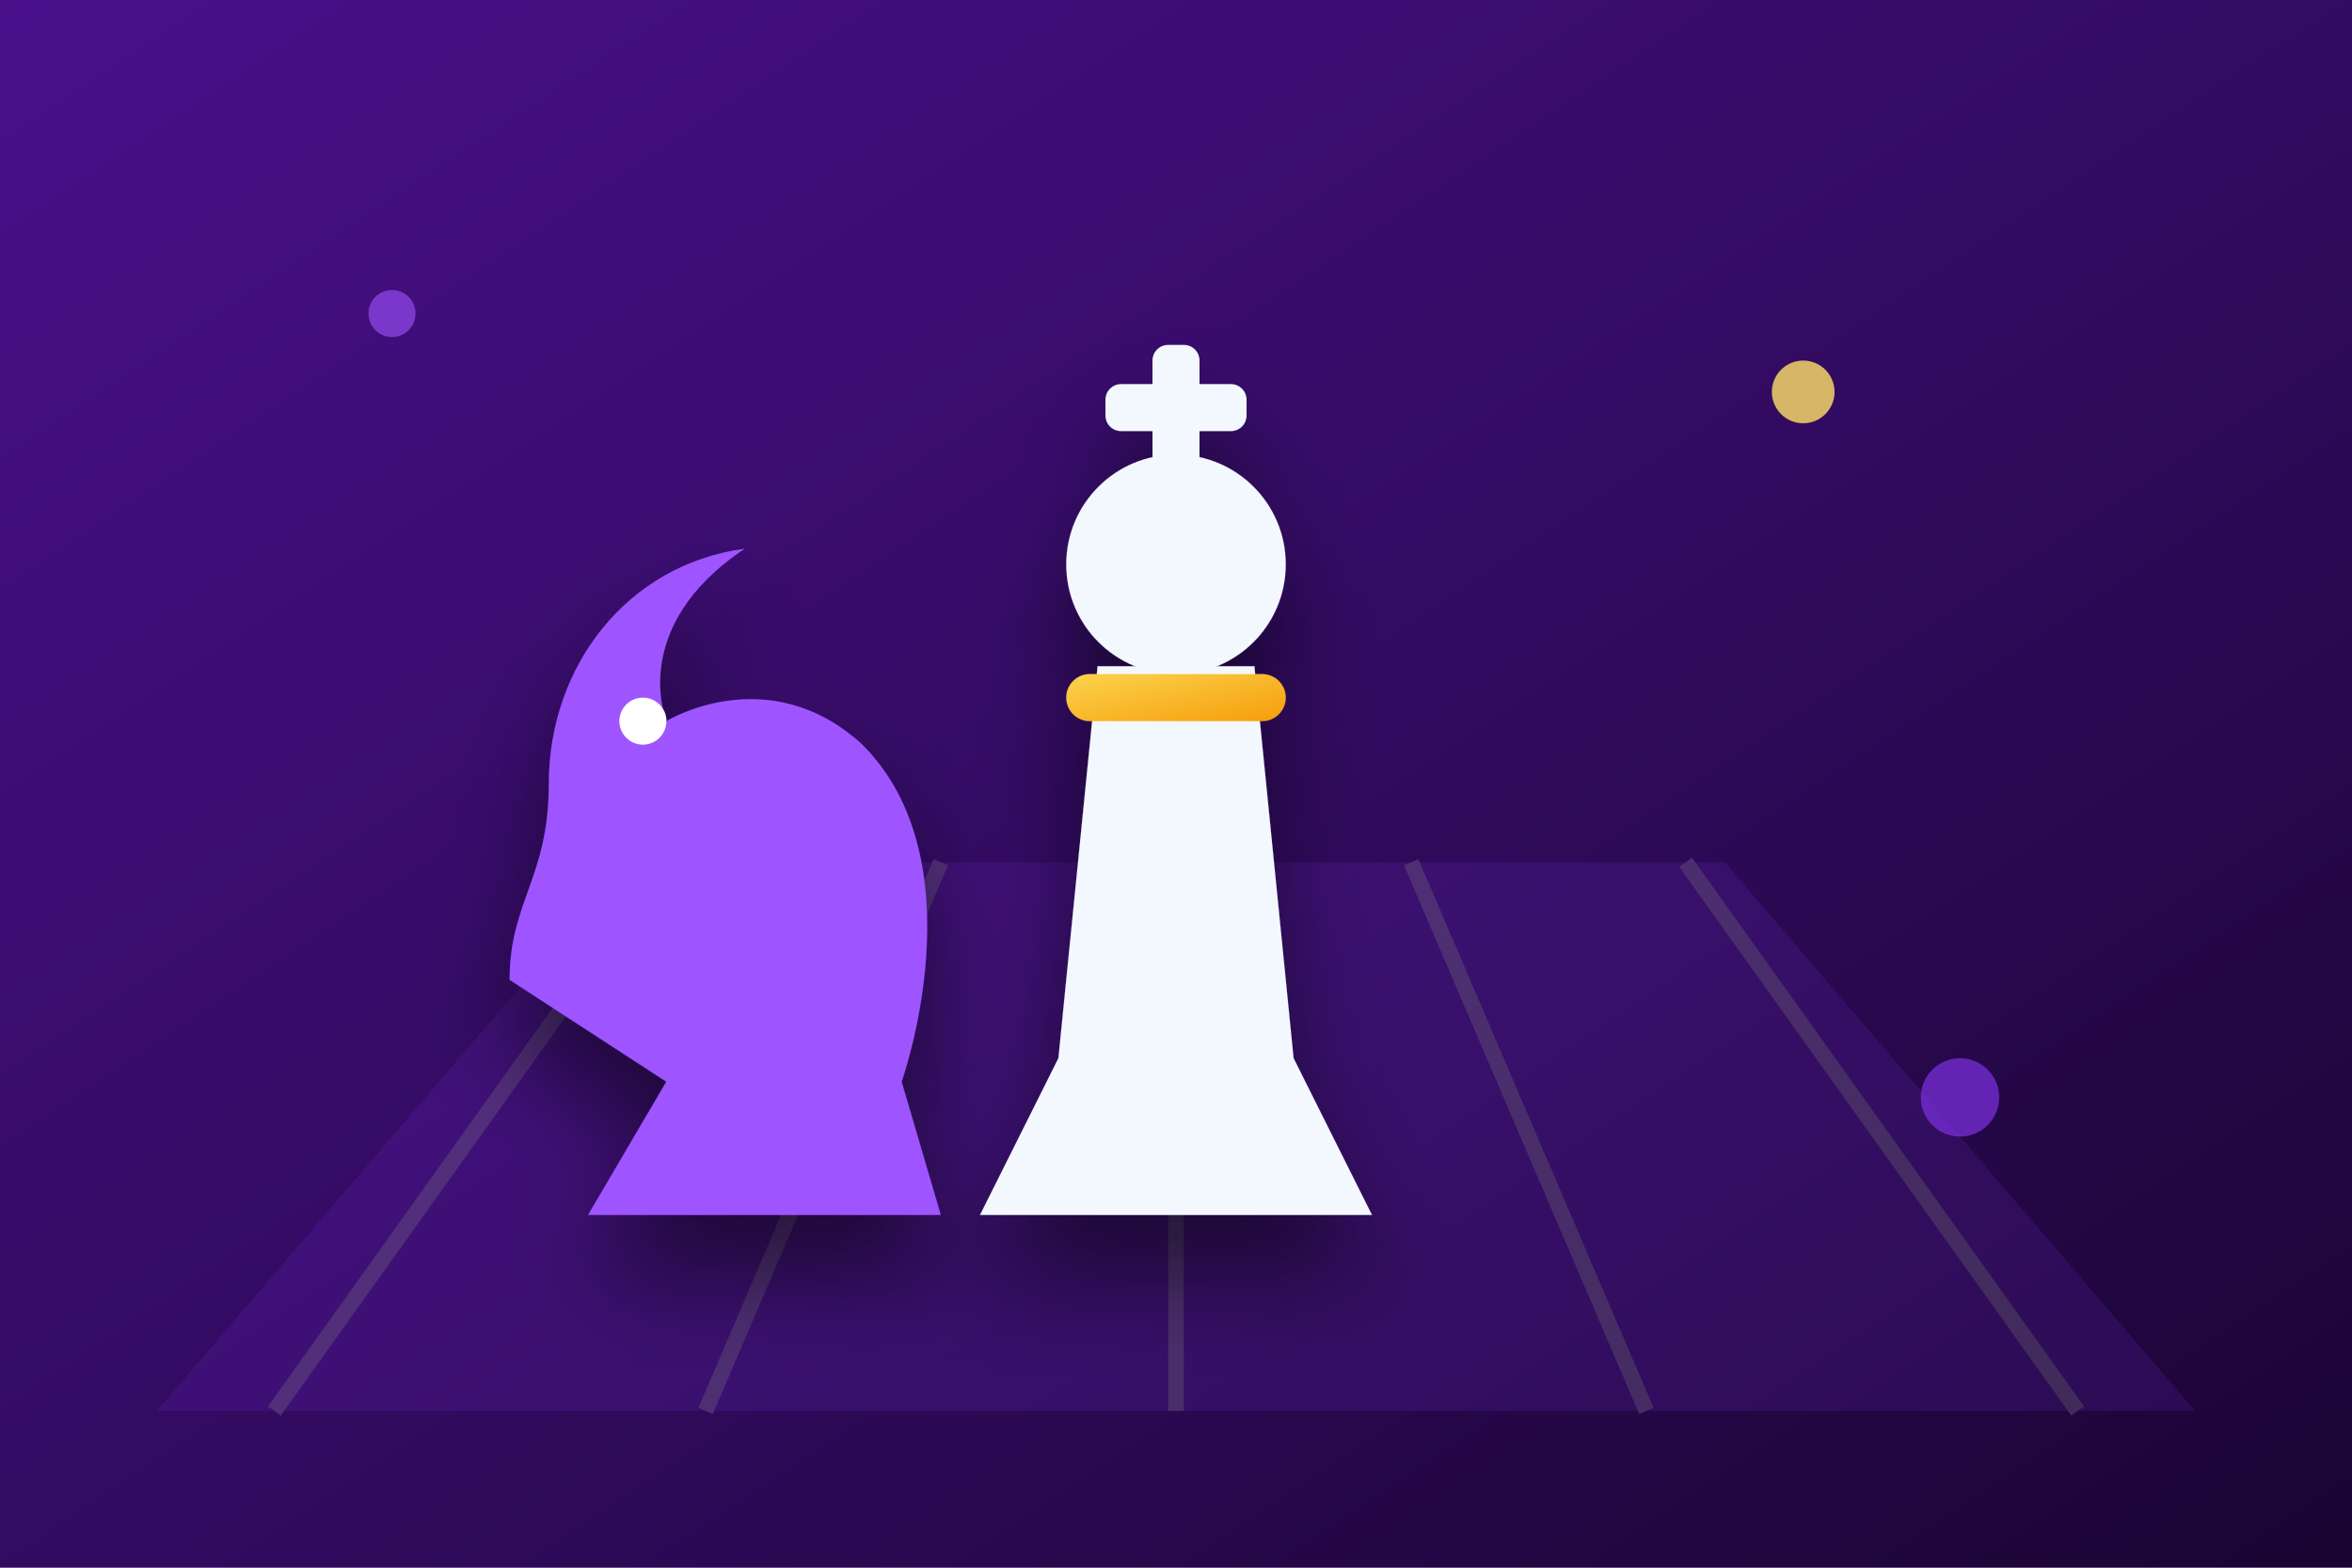
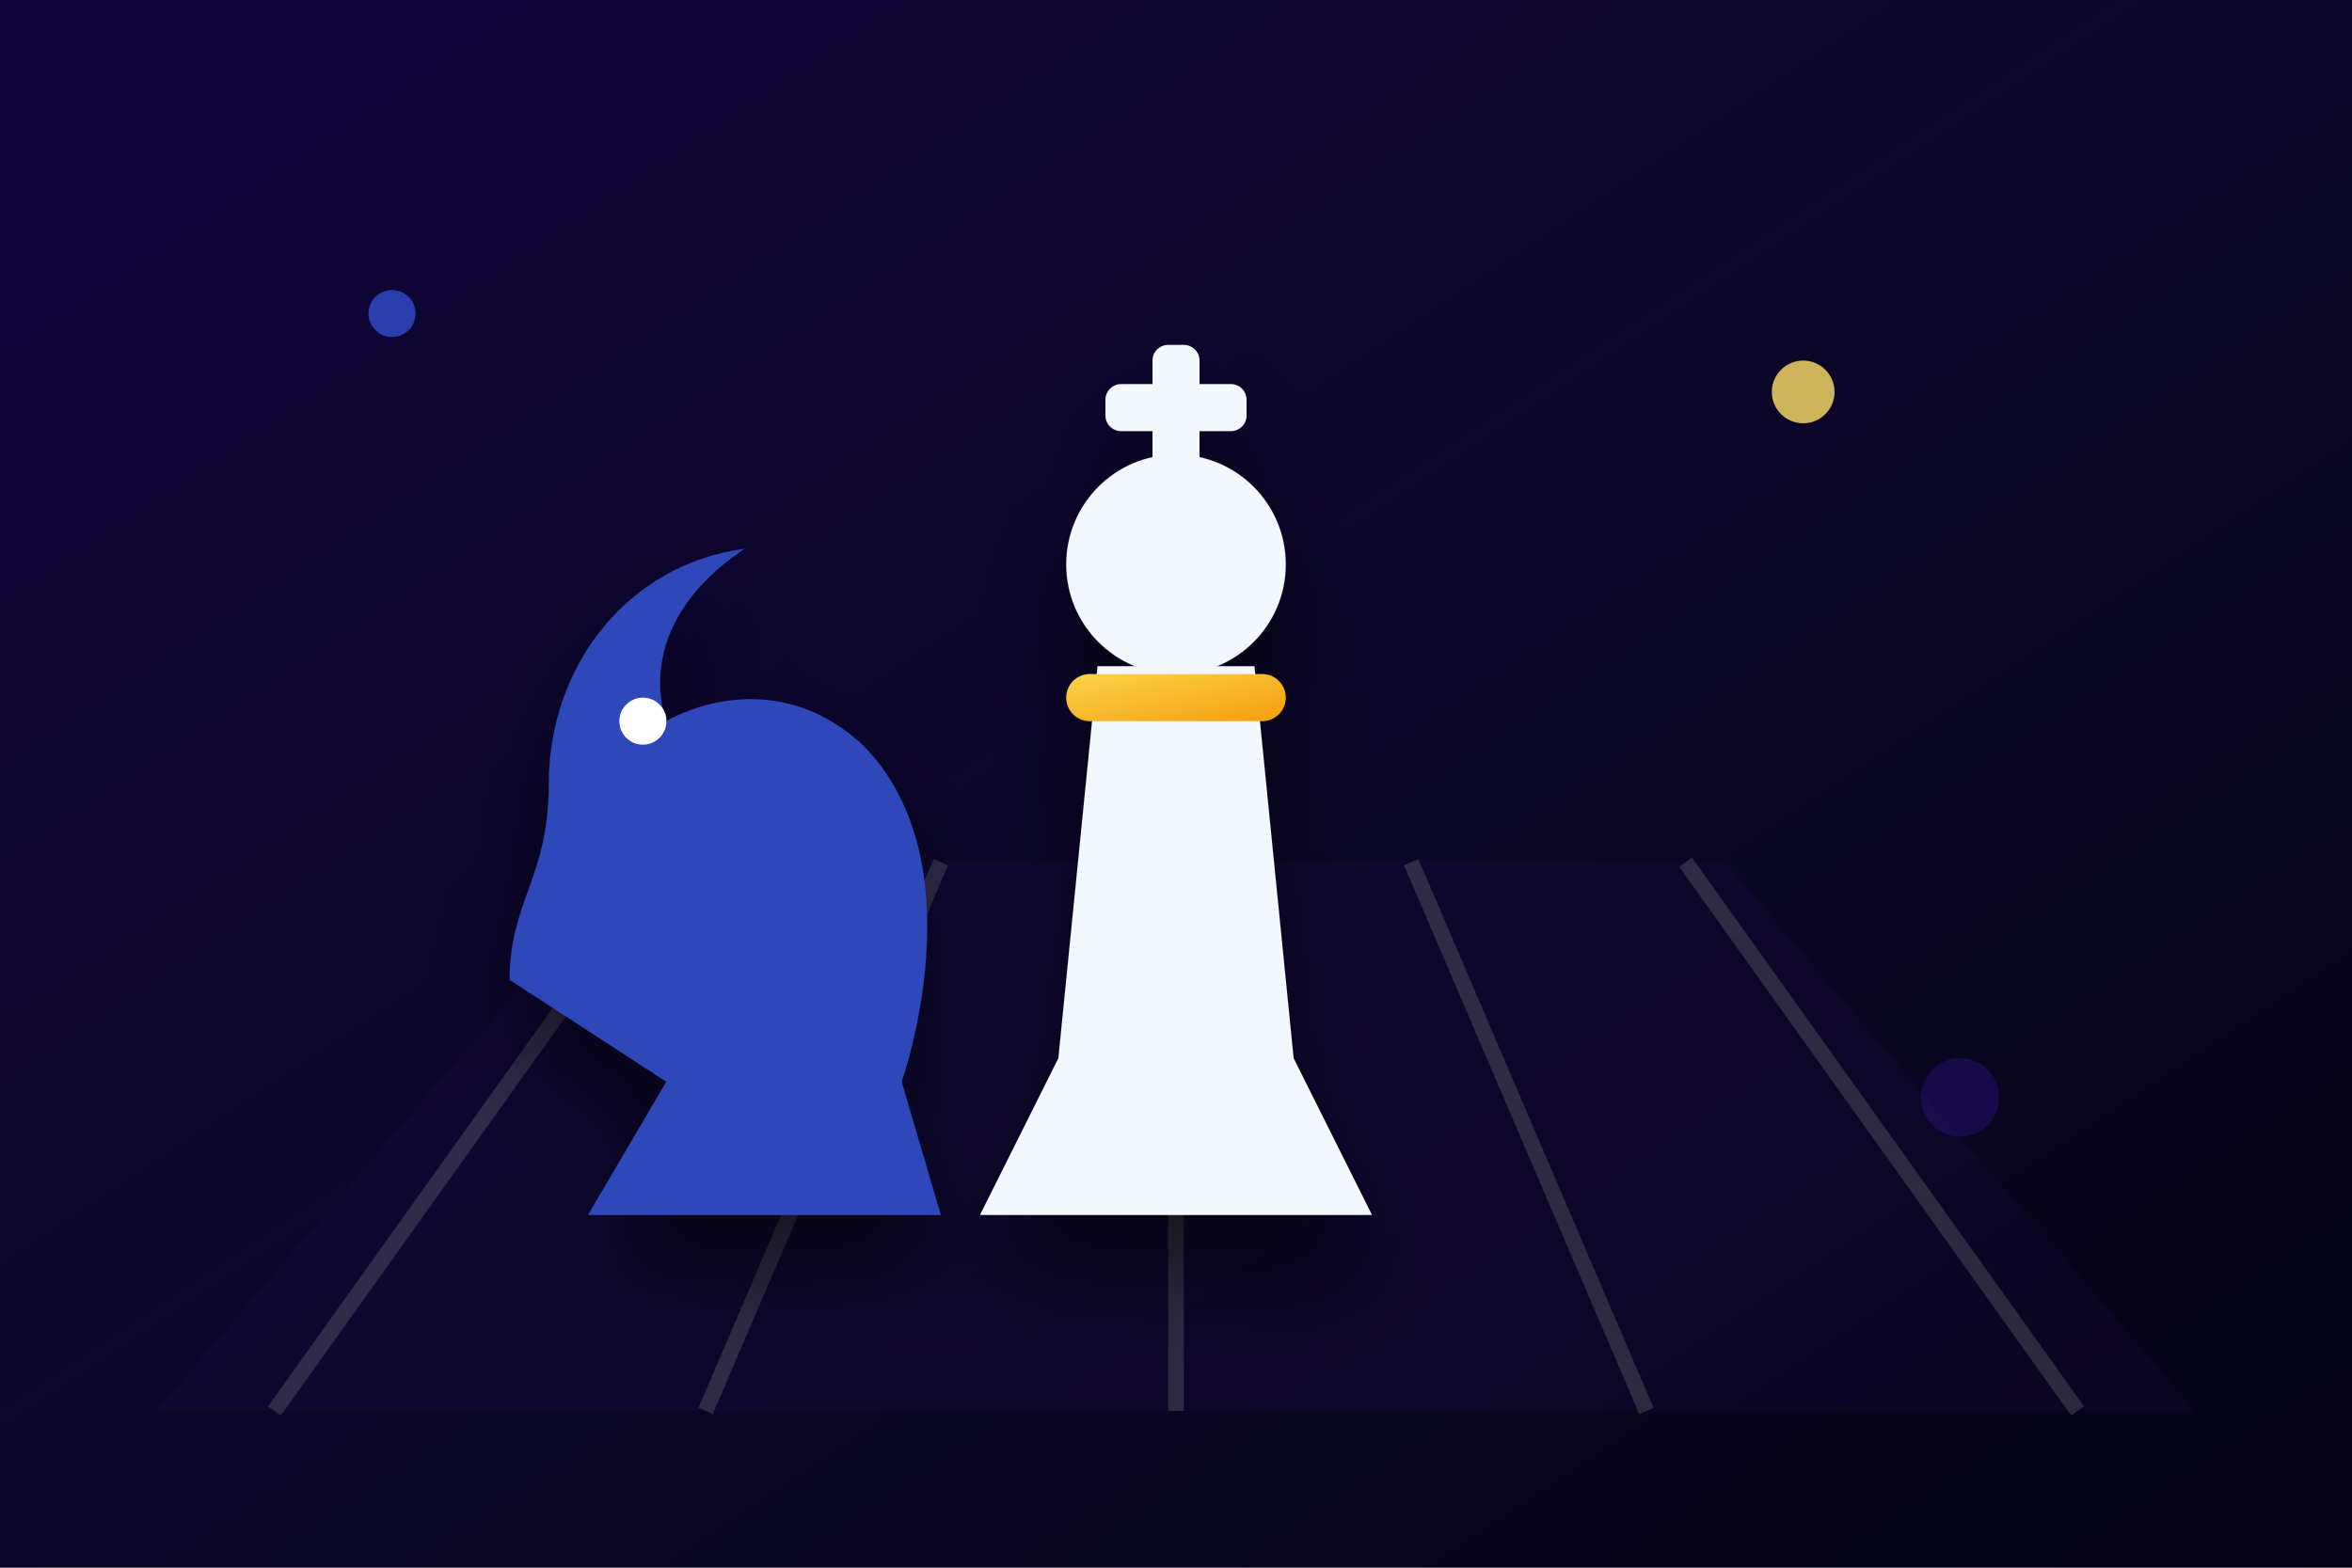
<svg xmlns="http://www.w3.org/2000/svg" viewBox="0 0 300 200" width="300" height="200">
  <defs>
    <linearGradient id="chess-bg" x1="0%" y1="0%" x2="100%" y2="100%">
-       <stop offset="0%" stop-color="#49108B" />
-       <stop offset="60%" stop-color="#2E0A59" />
-       <stop offset="100%" stop-color="#190432" />
+       <stop offset="0%" stop-color="#10043B" />
+       <stop offset="60%" stop-color="#0A0624" />
+       <stop offset="100%" stop-color="#050314" />
    </linearGradient>
    <linearGradient id="chess-gold" x1="0%" y1="0%" x2="100%" y2="100%">
      <stop offset="0%" stop-color="#FCD34D" />
      <stop offset="100%" stop-color="#F59E0B" />
    </linearGradient>
    <filter id="chess-shadow" x="-20%" y="-20%" width="140%" height="140%">
      <feDropShadow dx="0" dy="8" stdDeviation="6" flood-color="#000000" flood-opacity="0.5" />
    </filter>
  </defs>
  <rect width="300" height="200" fill="url(#chess-bg)" />
  <g opacity="0.15">
-     <polygon points="20,180 280,180 220,110 80,110" fill="#7E30E1" />
+     <polygon points="20,180 280,180 220,110 80,110" fill="#1F0C5E" />
    <line x1="85" y1="110" x2="35" y2="180" stroke="#FFF" stroke-width="2" />
    <line x1="120" y1="110" x2="90" y2="180" stroke="#FFF" stroke-width="2" />
    <line x1="150" y1="110" x2="150" y2="180" stroke="#FFF" stroke-width="2" />
    <line x1="180" y1="110" x2="210" y2="180" stroke="#FFF" stroke-width="2" />
    <line x1="215" y1="110" x2="265" y2="180" stroke="#FFF" stroke-width="2" />
  </g>
  <g filter="url(#chess-shadow)">
    <path d="M125 155 L175 155 L165 135 L160 85 L140 85 L135 135 Z" fill="#F3F8FF" />
    <circle cx="150" cy="72" r="14" fill="#F3F8FF" />
    <rect x="147" y="44" width="6" height="18" fill="#F3F8FF" rx="2" />
    <rect x="141" y="49" width="18" height="6" fill="#F3F8FF" rx="2" />
    <rect x="136" y="86" width="28" height="6" fill="url(#chess-gold)" rx="3" />
-     <path d="M75 155 L120 155 L115 138 C115 138 125 110 110 95 C98 84 85 92 85 92 C85 92 80 80 95 70 C80 72 70 85 70 100 C70 112 65 115 65 125 L85 138 Z" fill="#9E54FF" />
+     <path d="M75 155 L120 155 L115 138 C115 138 125 110 110 95 C98 84 85 92 85 92 C85 92 80 80 95 70 C80 72 70 85 70 100 C70 112 65 115 65 125 L85 138 Z" fill="#2D46B9" />
    <circle cx="82" cy="92" r="3" fill="#FFF" />
  </g>
  <circle cx="230" cy="50" r="4" fill="#FFE169" opacity="0.8" />
-   <circle cx="50" cy="40" r="3" fill="#9E54FF" opacity="0.6" />
-   <circle cx="250" cy="140" r="5" fill="#7E30E1" opacity="0.7" />
+   <circle cx="50" cy="40" r="3" fill="#3D64FF" opacity="0.6" />
+   <circle cx="250" cy="140" r="5" fill="#1F0C5E" opacity="0.7" />
</svg>
